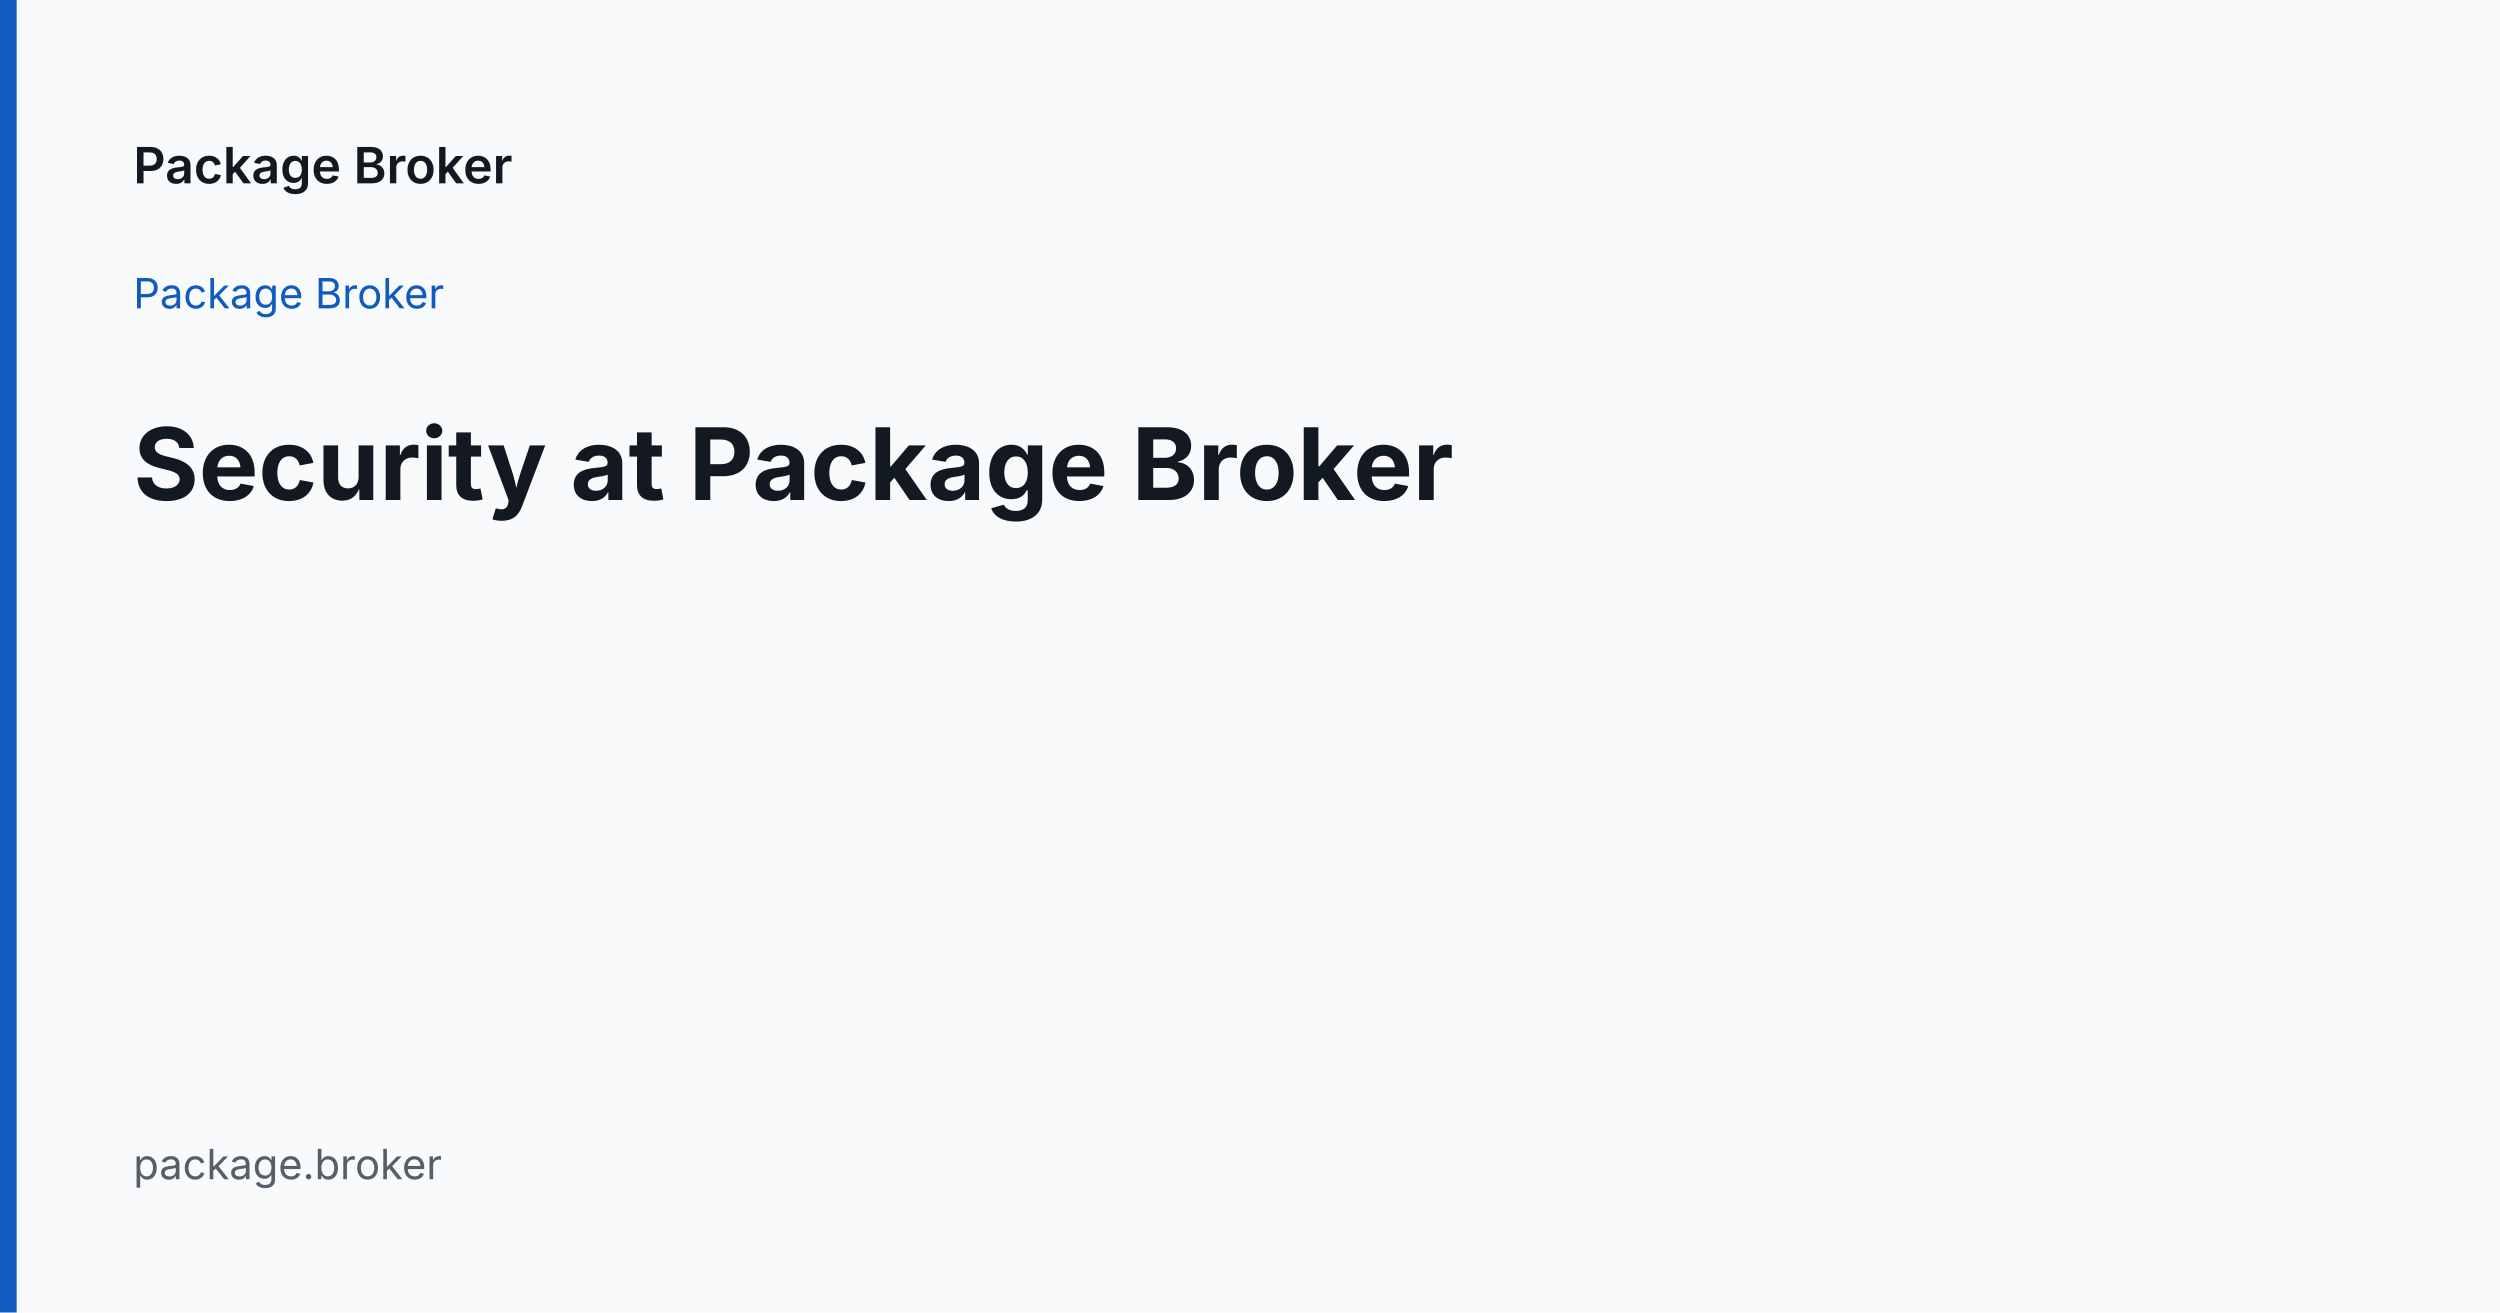
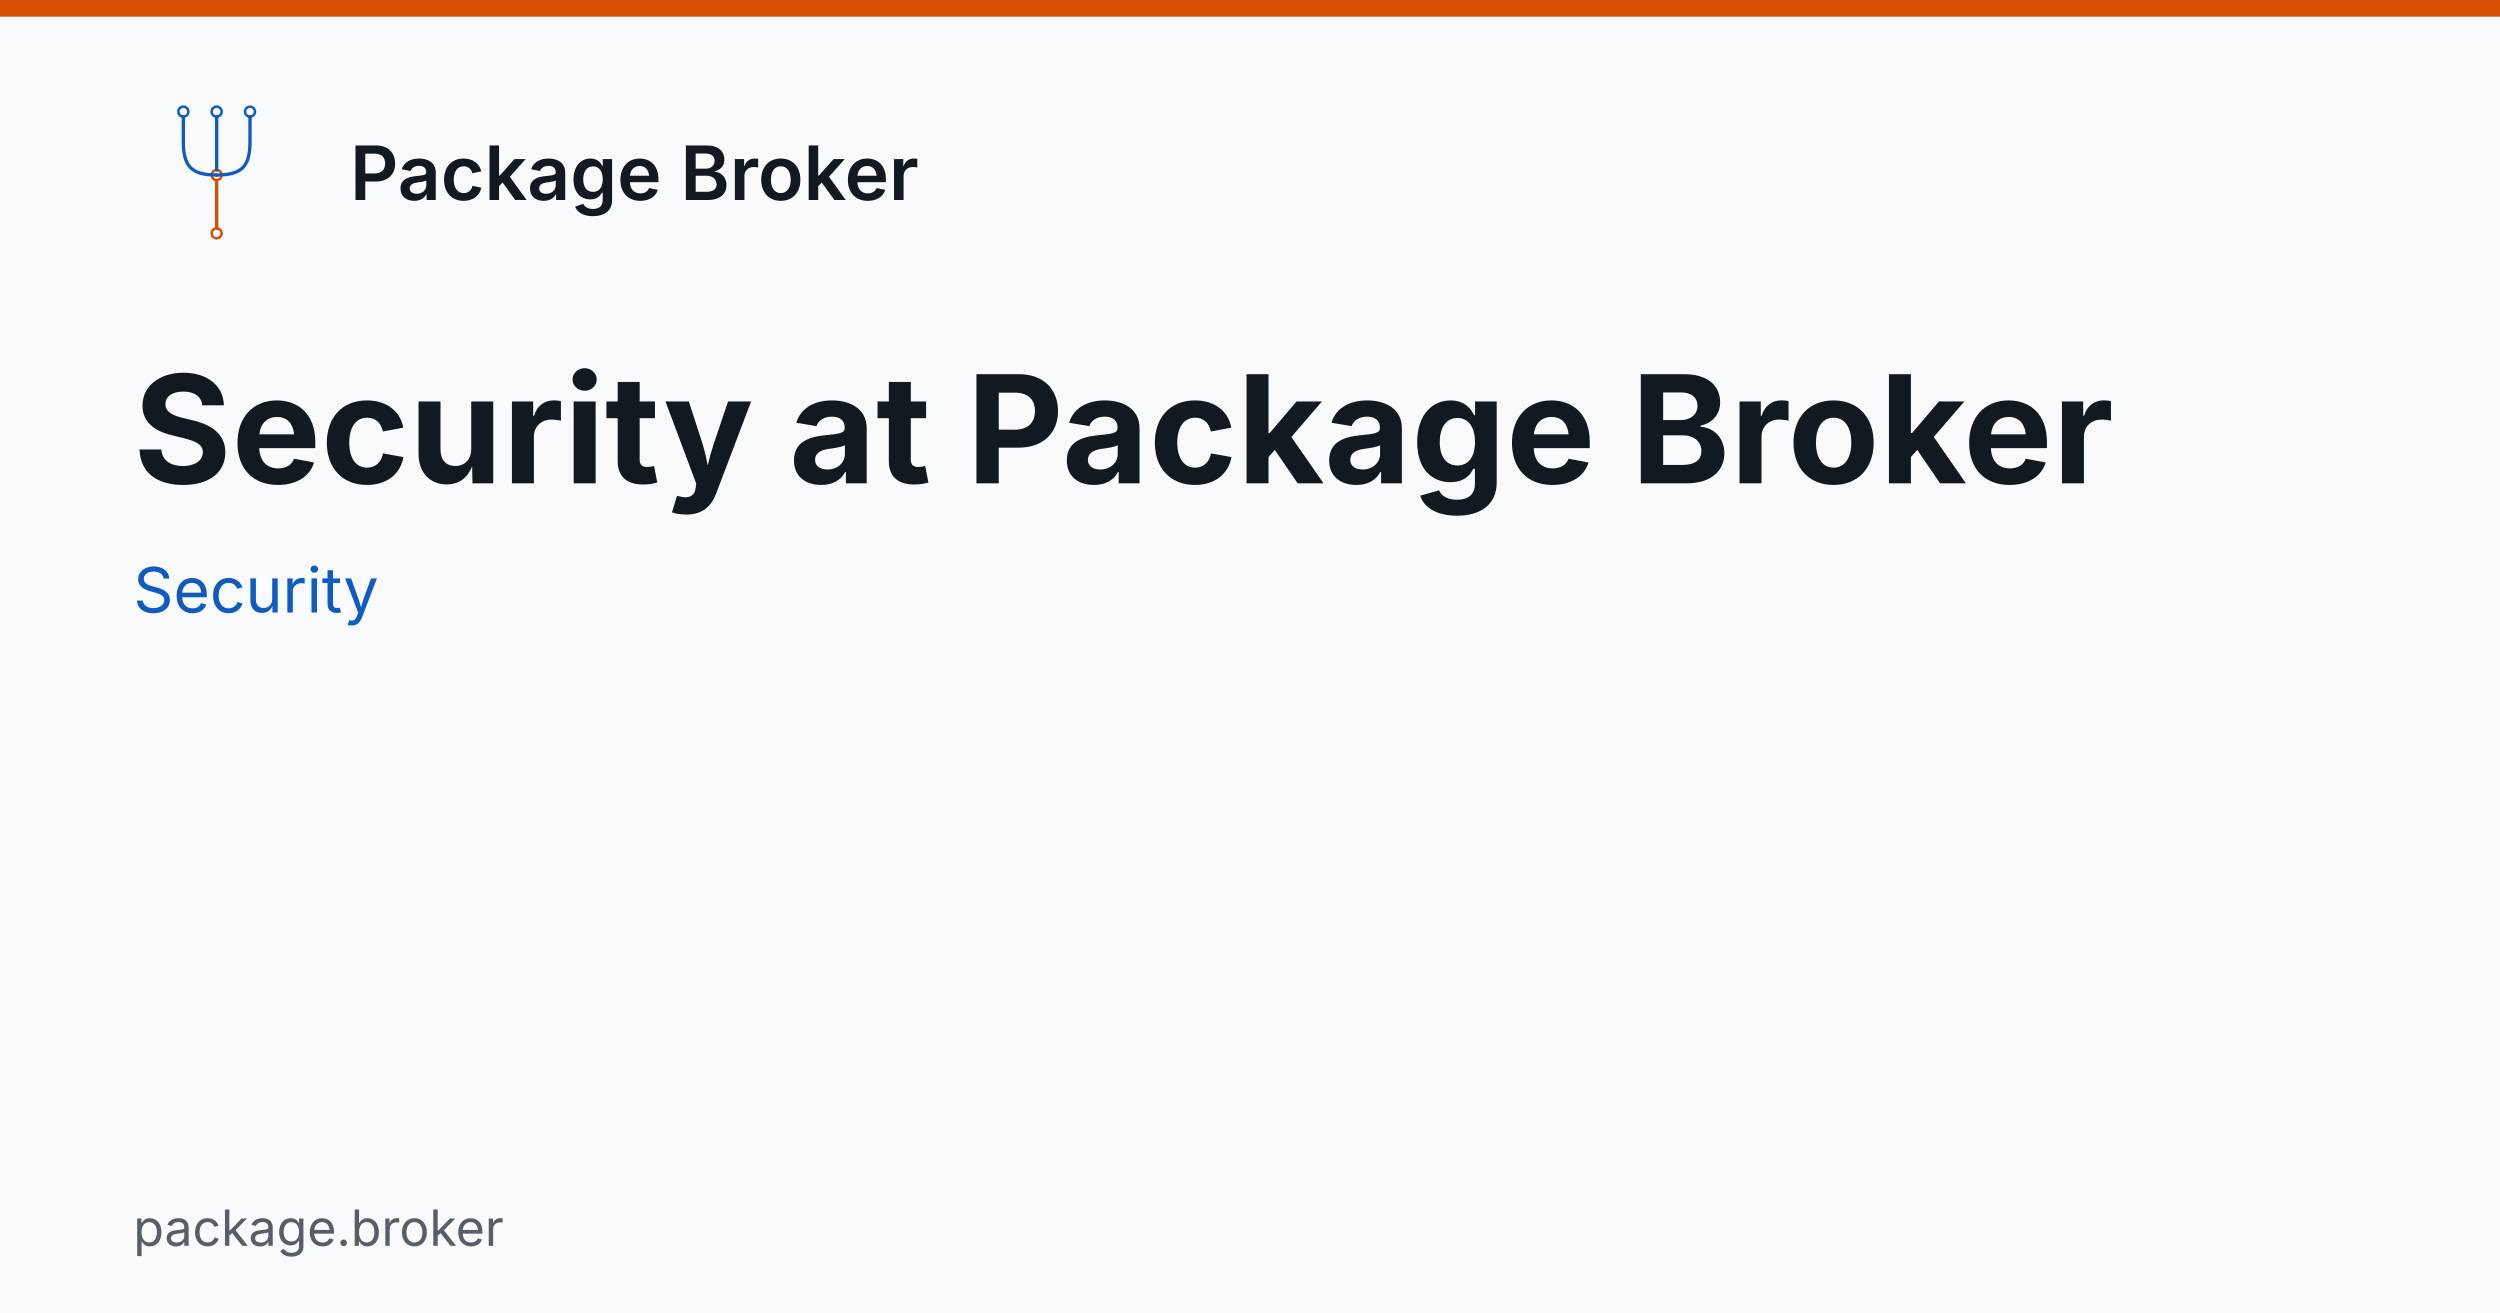
<svg xmlns="http://www.w3.org/2000/svg" width="1200" height="630" viewBox="0 0 1200 630" role="img" aria-labelledby="title description">
  <defs>
    <style>@font-face{font-family:Inter;src:url(inter-latin-wght-normal.woff2) format('woff2');font-weight:100 900}text{font-family:Inter,sans-serif}</style>
  </defs>
  <rect width="1200" height="630" fill="#f9fafb" />
-   <rect width="8" height="630" fill="#105bbe" />
-   <text x="64" y="88" font-size="24" font-weight="600" fill="#121921">Package Broker</text>
-   <text x="64" y="148" font-size="20" fill="#105bbe">Package Broker</text>
-   <text x="64" y="240" font-size="48" font-weight="700" fill="#121921">
+   <rect width="1200" height="8" fill="#d45003" />
+   <svg x="64" y="40" width="80" height="80" viewBox="0 0 200 200" fill="none" aria-hidden="true">
+     <g>
+       <circle cx="100" cy="180" r="6" stroke="#d45003" stroke-width="3" fill="none" />
+       <path d="M100 174 L100 110" stroke="#d45003" stroke-width="4" stroke-linecap="round" />
+       <circle cx="100" cy="110" r="6" stroke="#d45003" stroke-width="3" fill="#f9fafb" />
+     </g>
+     <g>
+       <path d="M100 104 L100 40" stroke="#105bbe" stroke-width="4" stroke-linecap="round" />
+       <circle cx="100" cy="34" r="6" stroke="#105bbe" stroke-width="3" fill="none" />
+       <path d="M100 110 C70 110 60 100 60 70 L60 40" stroke="#105bbe" stroke-width="4" stroke-linecap="round" fill="none" />
+       <circle cx="60" cy="34" r="6" stroke="#105bbe" stroke-width="3" fill="none" />
+       <path d="M100 110 C130 110 140 100 140 70 L140 40" stroke="#105bbe" stroke-width="4" stroke-linecap="round" fill="none" />
+       <circle cx="140" cy="34" r="6" stroke="#105bbe" stroke-width="3" fill="none" />
+     </g>
+   </svg>
+   <text x="168" y="96" font-size="36" font-weight="600" fill="#121921">Package Broker</text>
+   <text data-role="headline" x="64" y="232" font-size="72" font-weight="700" fill="#121921">
    <tspan x="64" dy="0">Security at Package Broker</tspan>
  </text>
-   <text x="64" y="566" font-size="20" fill="#565e69">package.broker</text>
+   <text data-role="support" x="64" y="294" font-size="30" fill="#105bbe">Security</text>
+   <text x="64" y="598" font-size="24" fill="#565e69">package.broker</text>
</svg>
